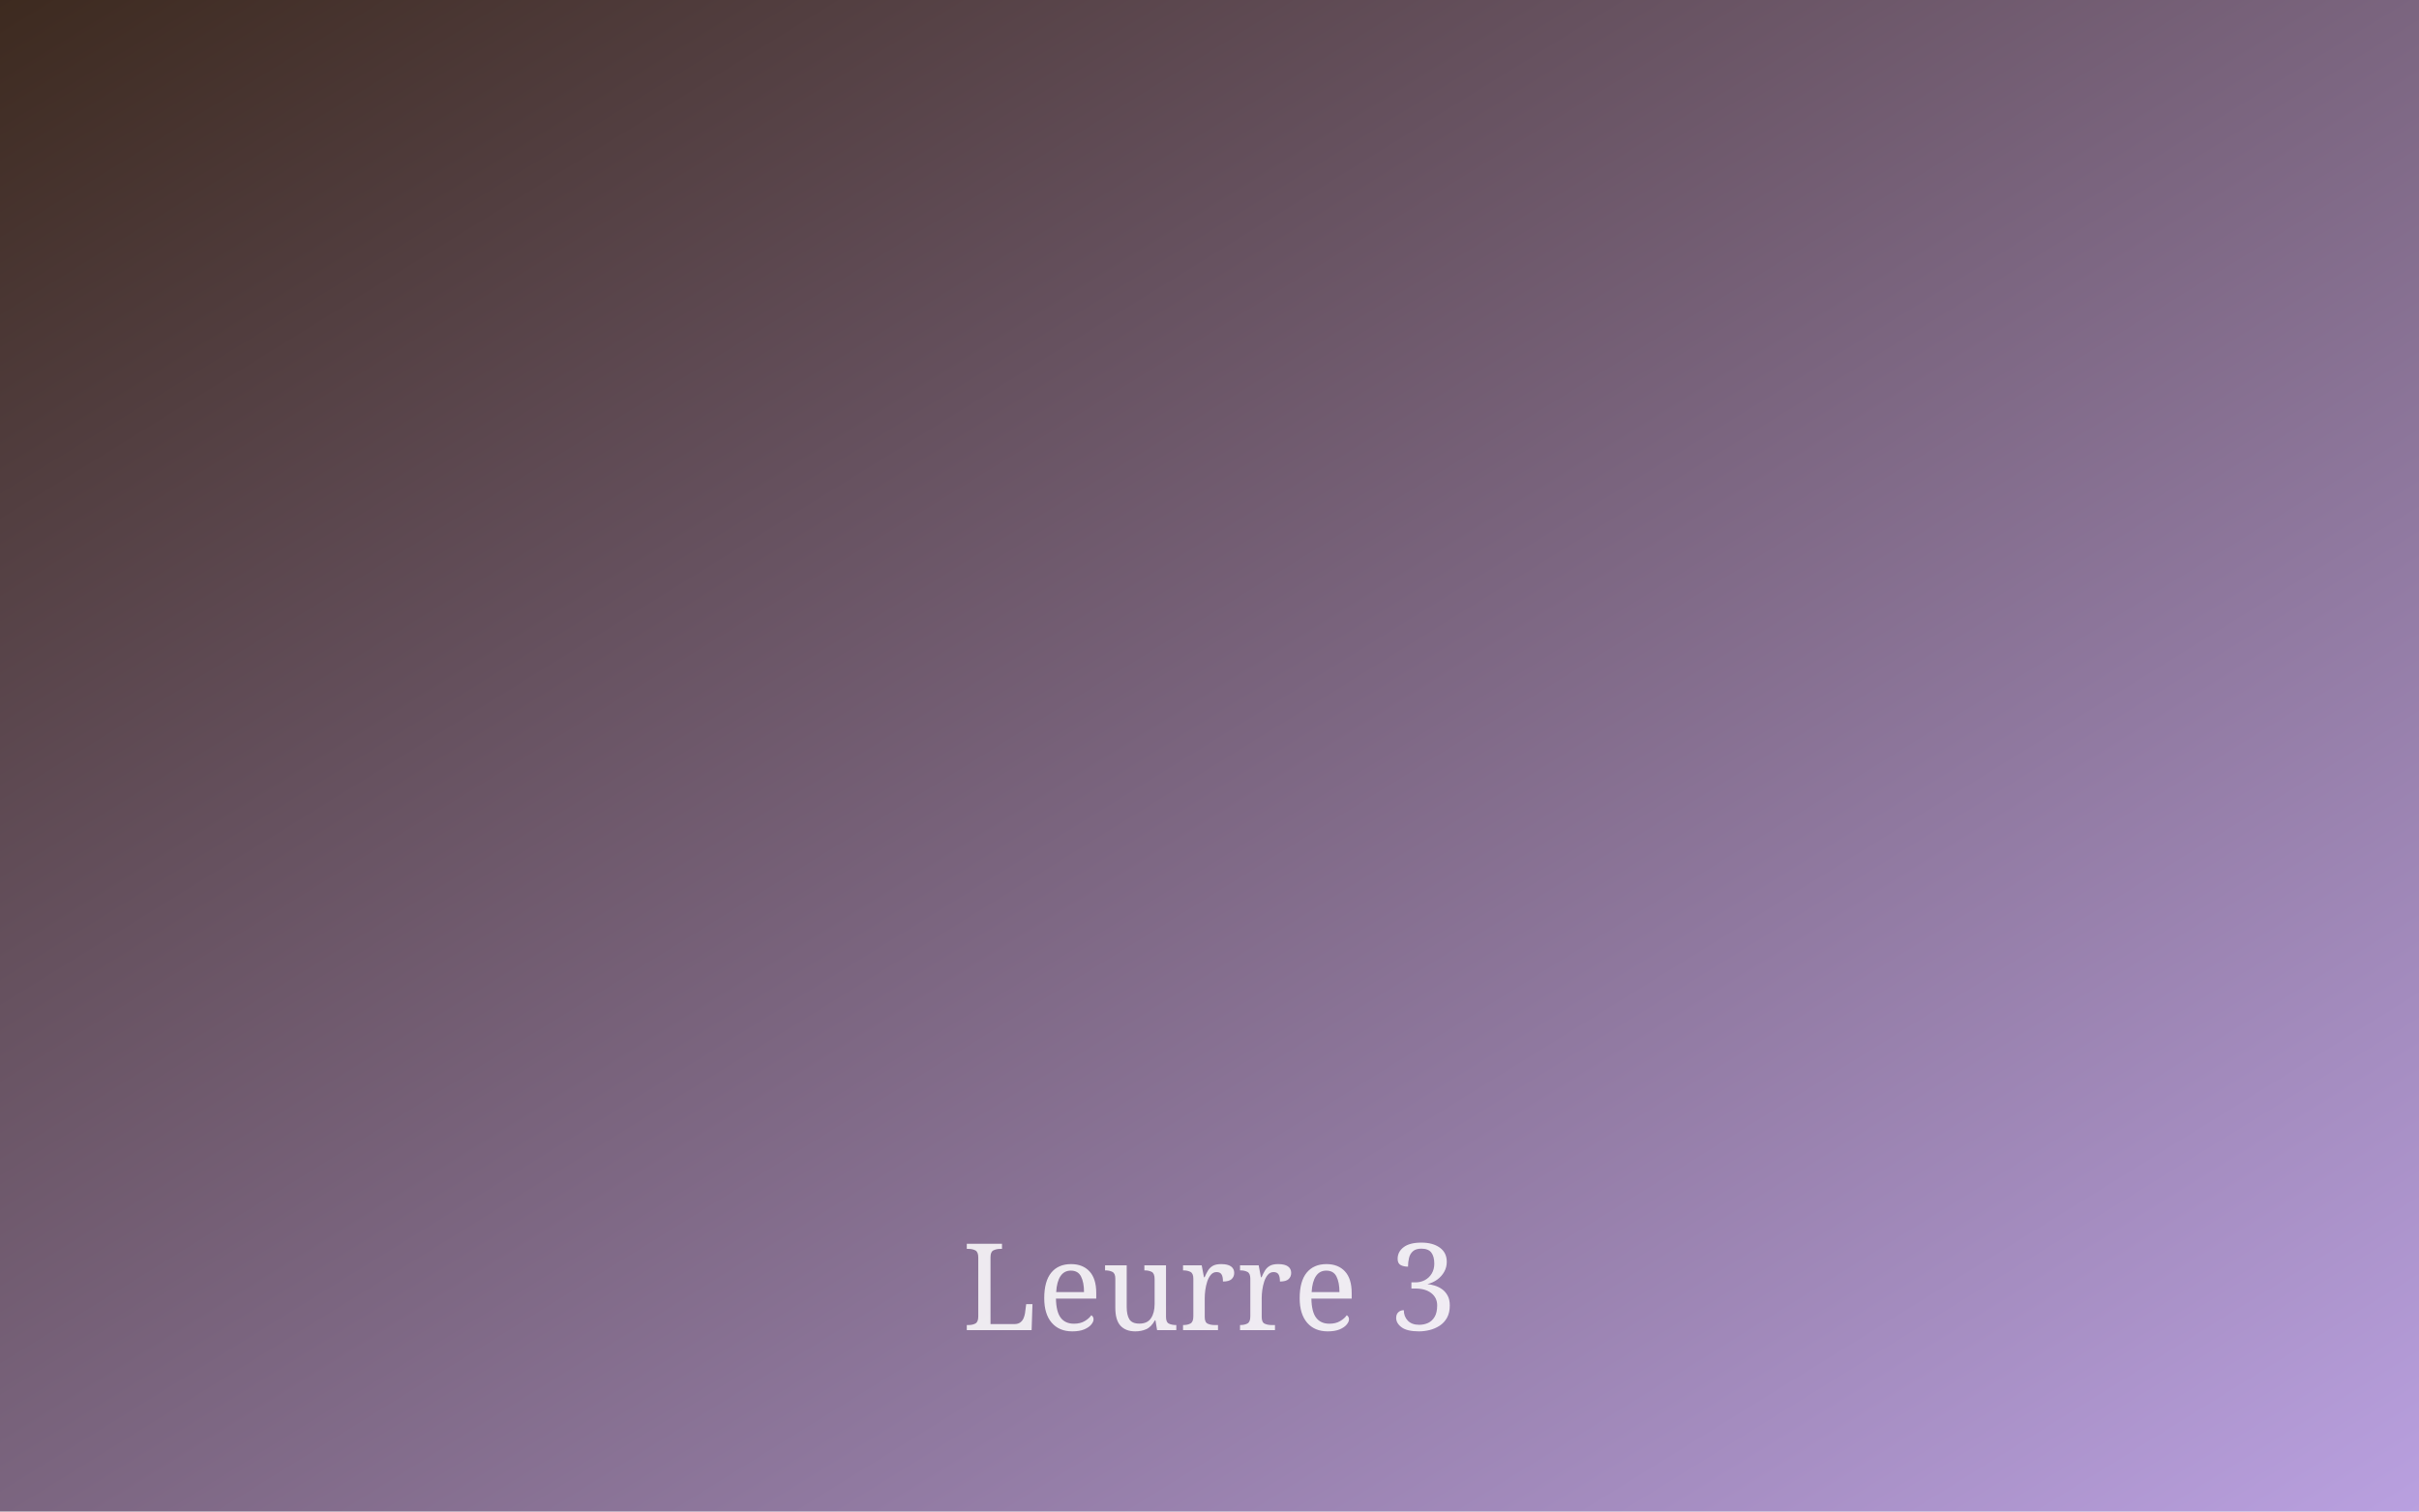
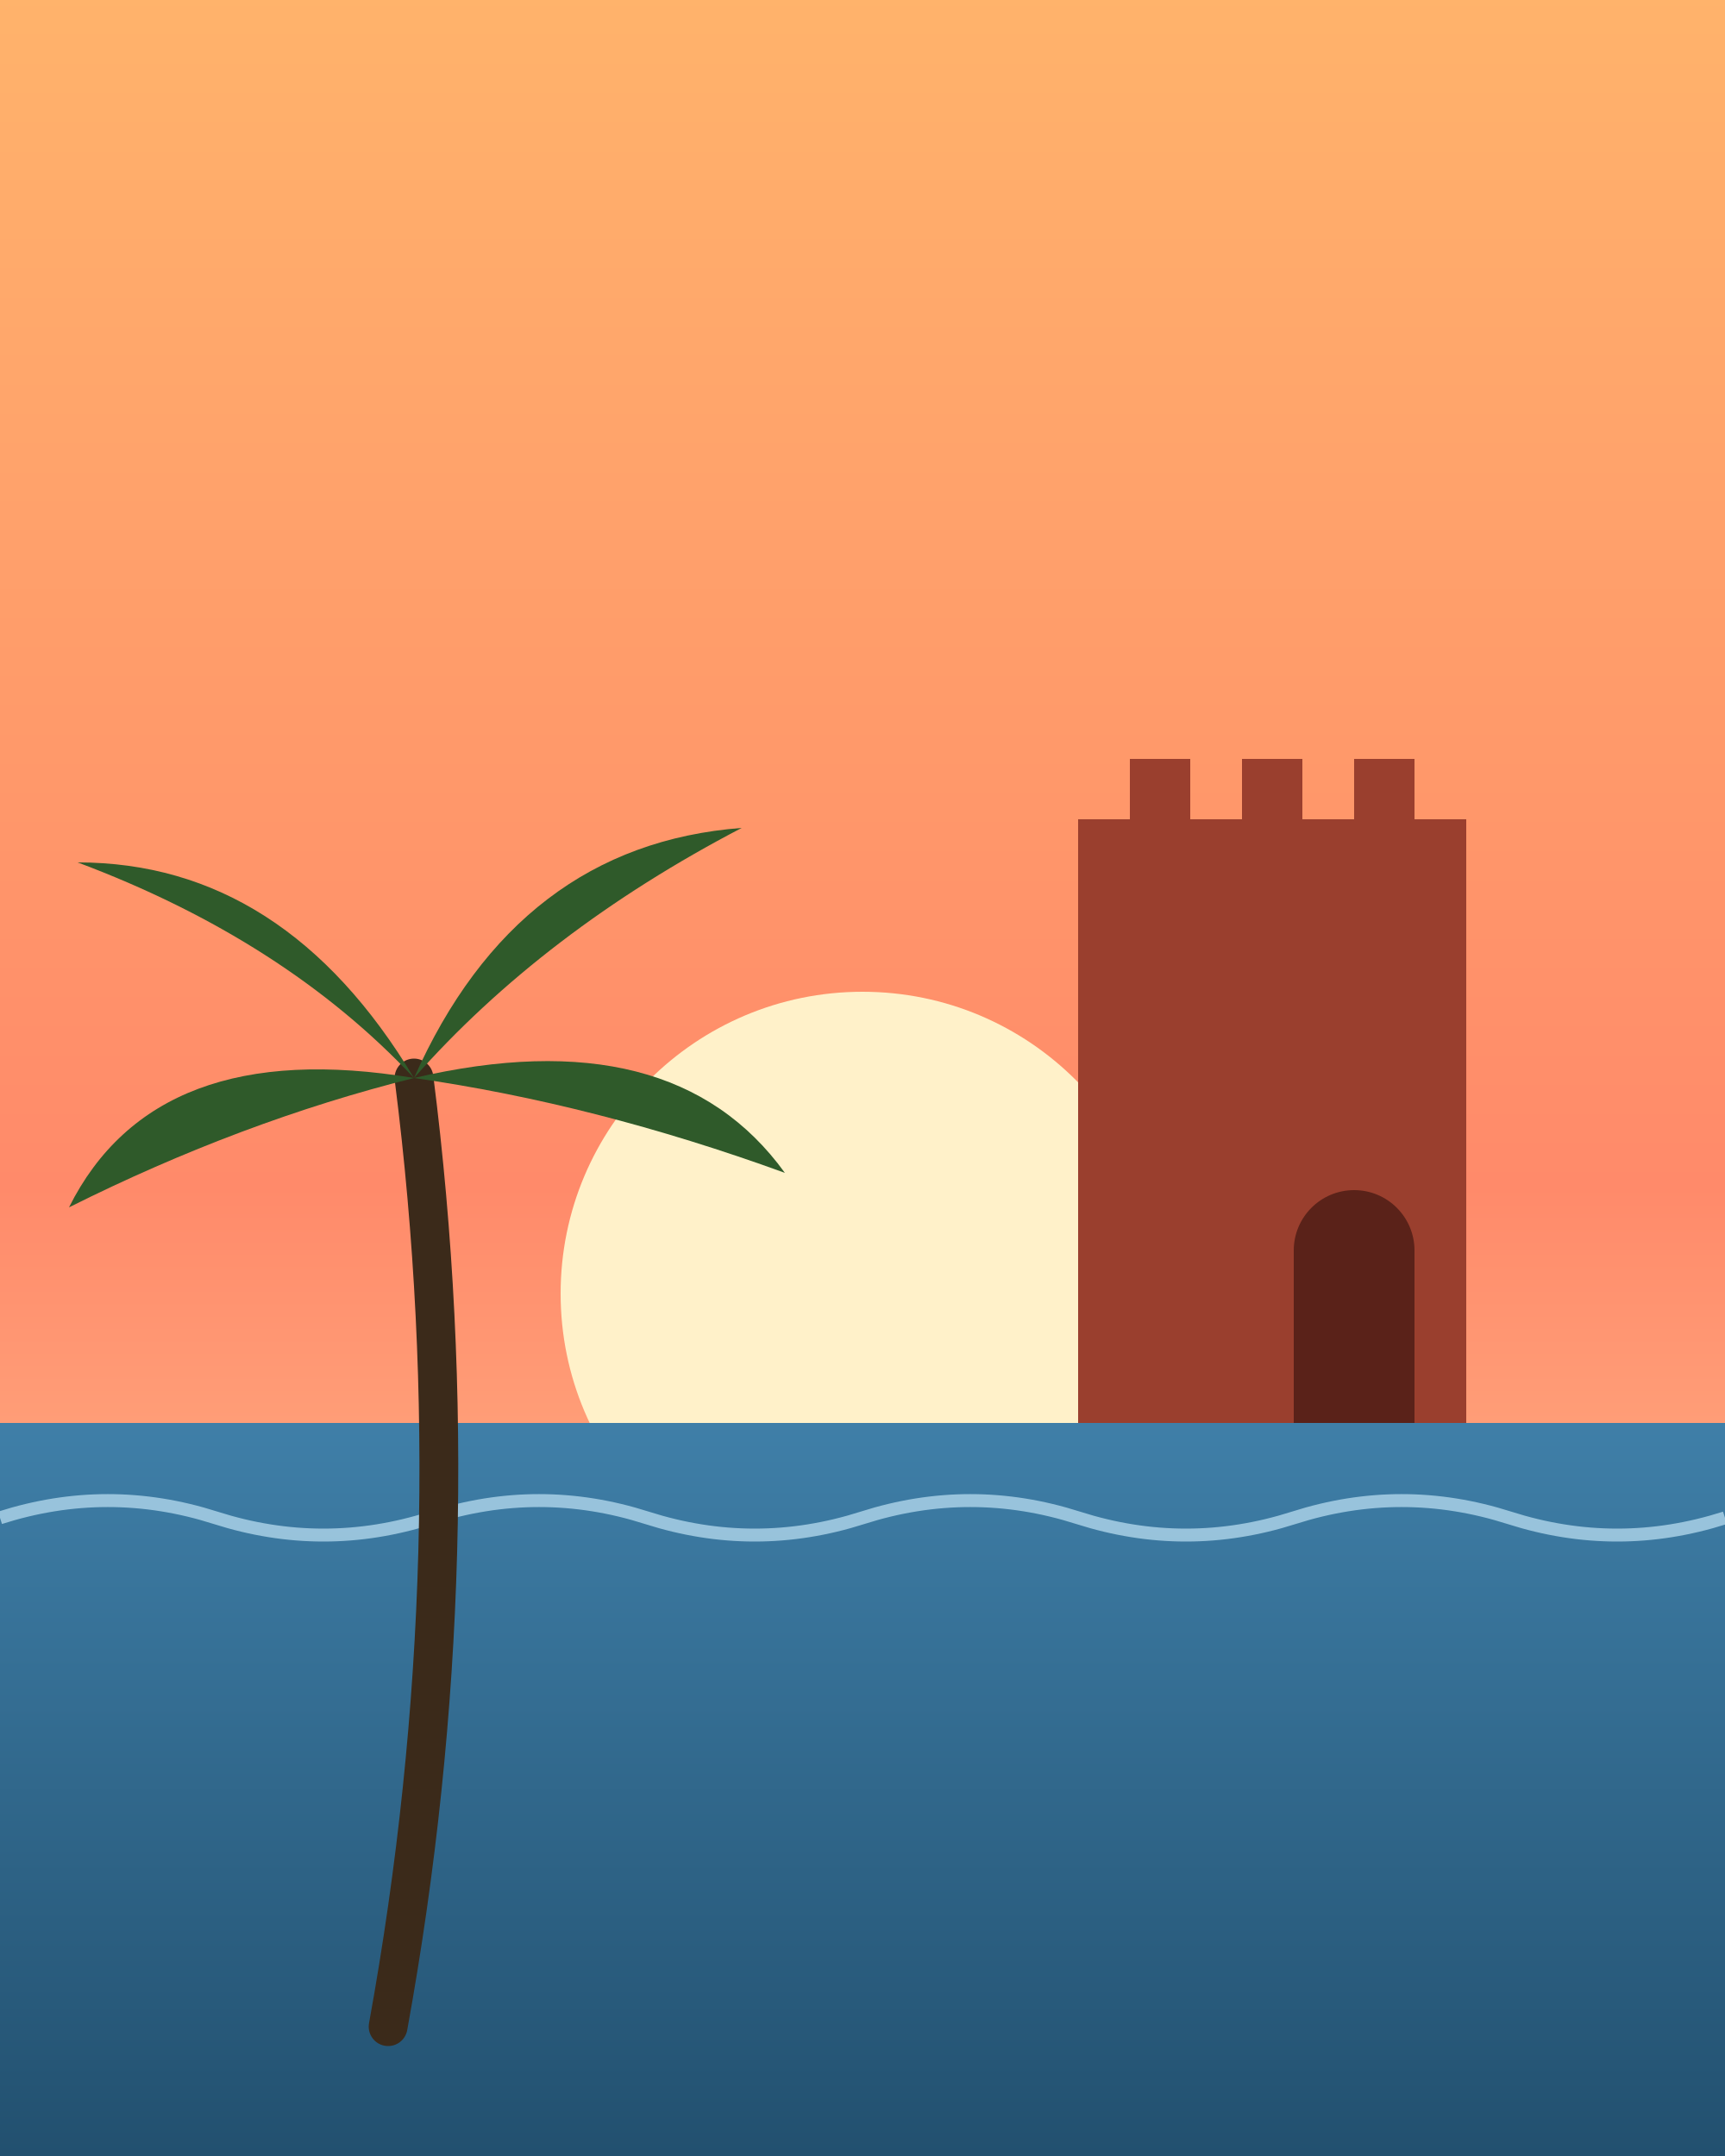
- <svg xmlns="http://www.w3.org/2000/svg" viewBox="0 0 800 500" width="800" height="500">
+ <svg xmlns="http://www.w3.org/2000/svg" viewBox="0 0 400 500">
  <defs>
-     <linearGradient id="g" x1="0" y1="0" x2="1" y2="1">
-       <stop offset="0" stop-color="#3d2a1f" />
-       <stop offset="1" stop-color="#b9a0e0" />
+     <linearGradient id="c" x1="0" y1="0" x2="0" y2="1">
+       <stop offset="0" stop-color="#ffb36b" />
+       <stop offset=".55" stop-color="#ff8a6a" />
+       <stop offset="1" stop-color="#ffd9a0" />
+     </linearGradient>
+     <linearGradient id="m" x1="0" y1="0" x2="0" y2="1">
+       <stop offset="0" stop-color="#3f7fa8" />
+       <stop offset="1" stop-color="#22506f" />
    </linearGradient>
  </defs>
-   <rect width="800" height="500" fill="url(#g)" />
-   <text x="50%" y="440" text-anchor="middle" font-family="Georgia,serif" font-size="40" fill="#fff" fill-opacity=".85">Leurre 3</text>
+   <rect width="400" height="500" fill="url(#c)" />
+   <circle cx="200" cy="300" r="70" fill="#fff1c9" />
+   <rect y="330" width="400" height="170" fill="url(#m)" />
+   <path d="M0 352 q25 -8 50 0 t50 0 t50 0 t50 0 t50 0 t50 0 t50 0 t50 0" stroke="#bfe3f5" stroke-width="3" fill="none" opacity=".7" />
+   <g fill="#9a3f2e">
+     <path d="M250 330 V190 h12 v-14 h14 v14 h12 v-14 h14 v14 h12 v-14 h14 v14 h12 V330 Z" />
+   </g>
+   <path d="M300 330 v-40 a14 14 0 0 1 28 0 v40 z" fill="#5a2219" />
+   <g stroke="#3b2a1a" stroke-width="9" fill="none" stroke-linecap="round">
+     <path d="M90 470 Q110 360 96 250" />
+   </g>
+   <g fill="#2f5a2a">
+     <path d="M96 250 q-60 -10 -80 30 q40 -20 80 -30z" />
+     <path d="M96 250 q60 -14 86 22 q-44 -16 -86 -22z" />
+     <path d="M96 250 q-30 -50 -78 -50 q48 18 78 50z" />
+     <path d="M96 250 q24 -54 76 -58 q-46 24 -76 58z" />
+   </g>
</svg>
